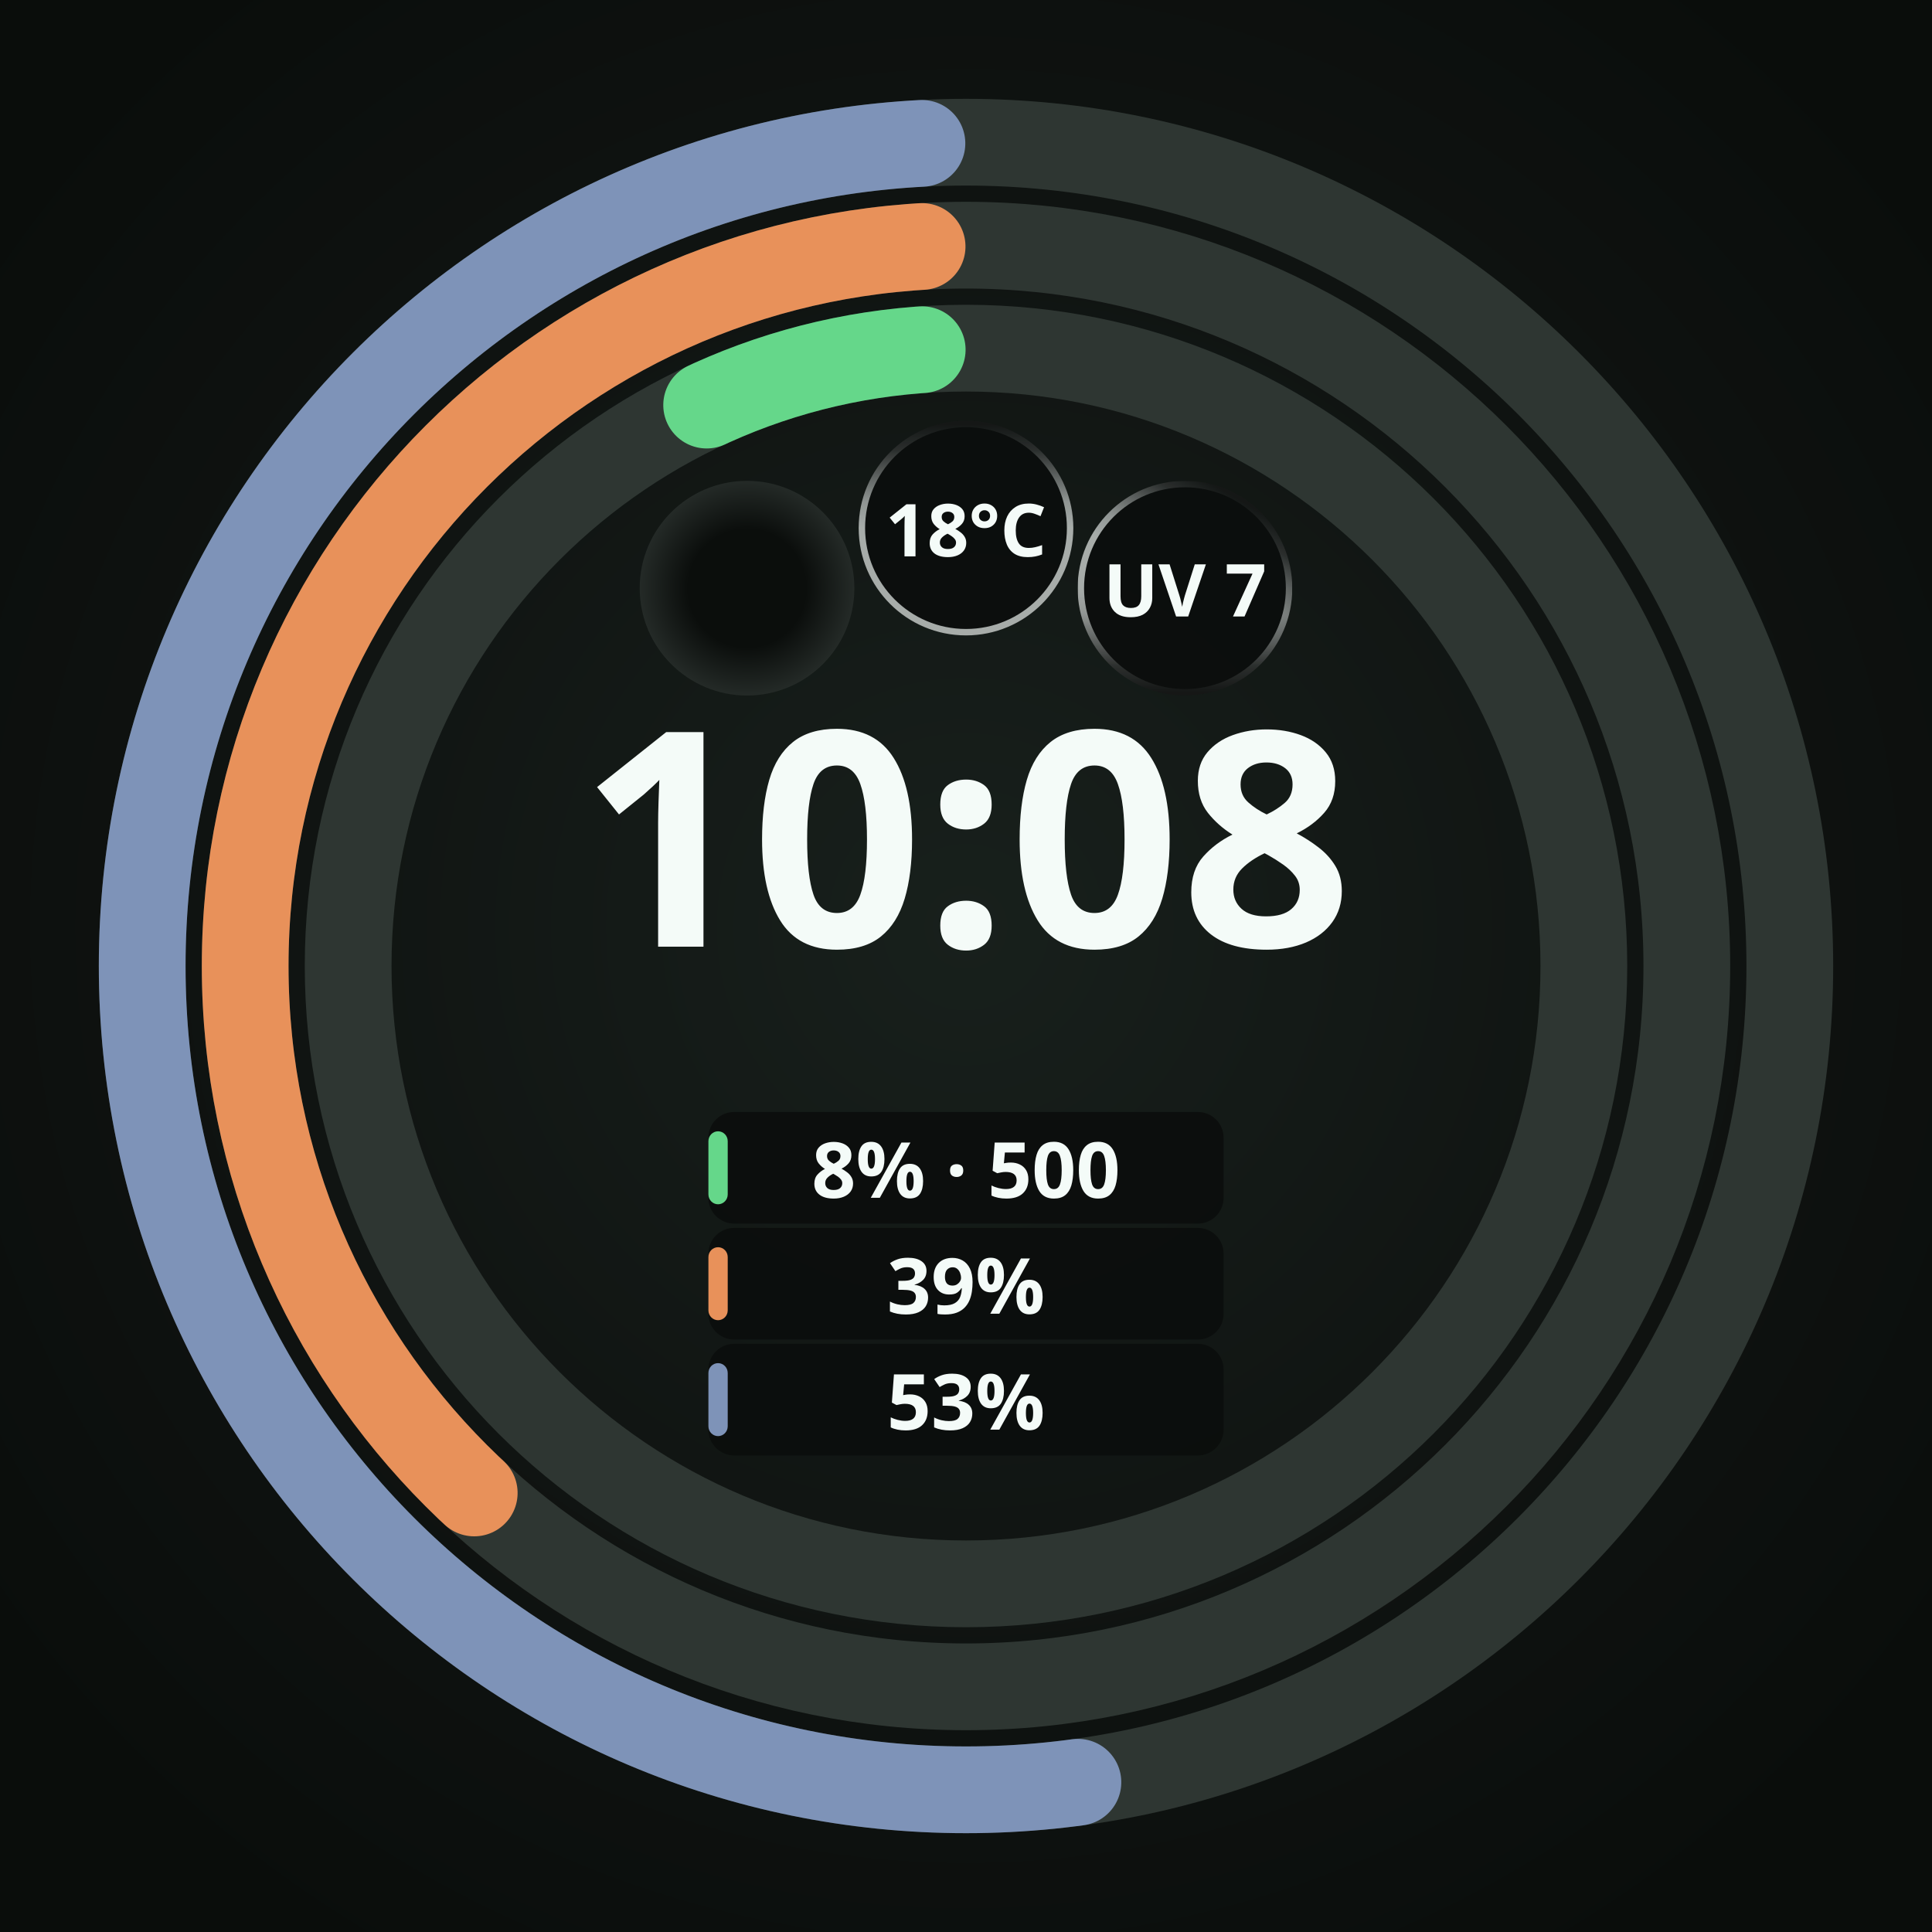
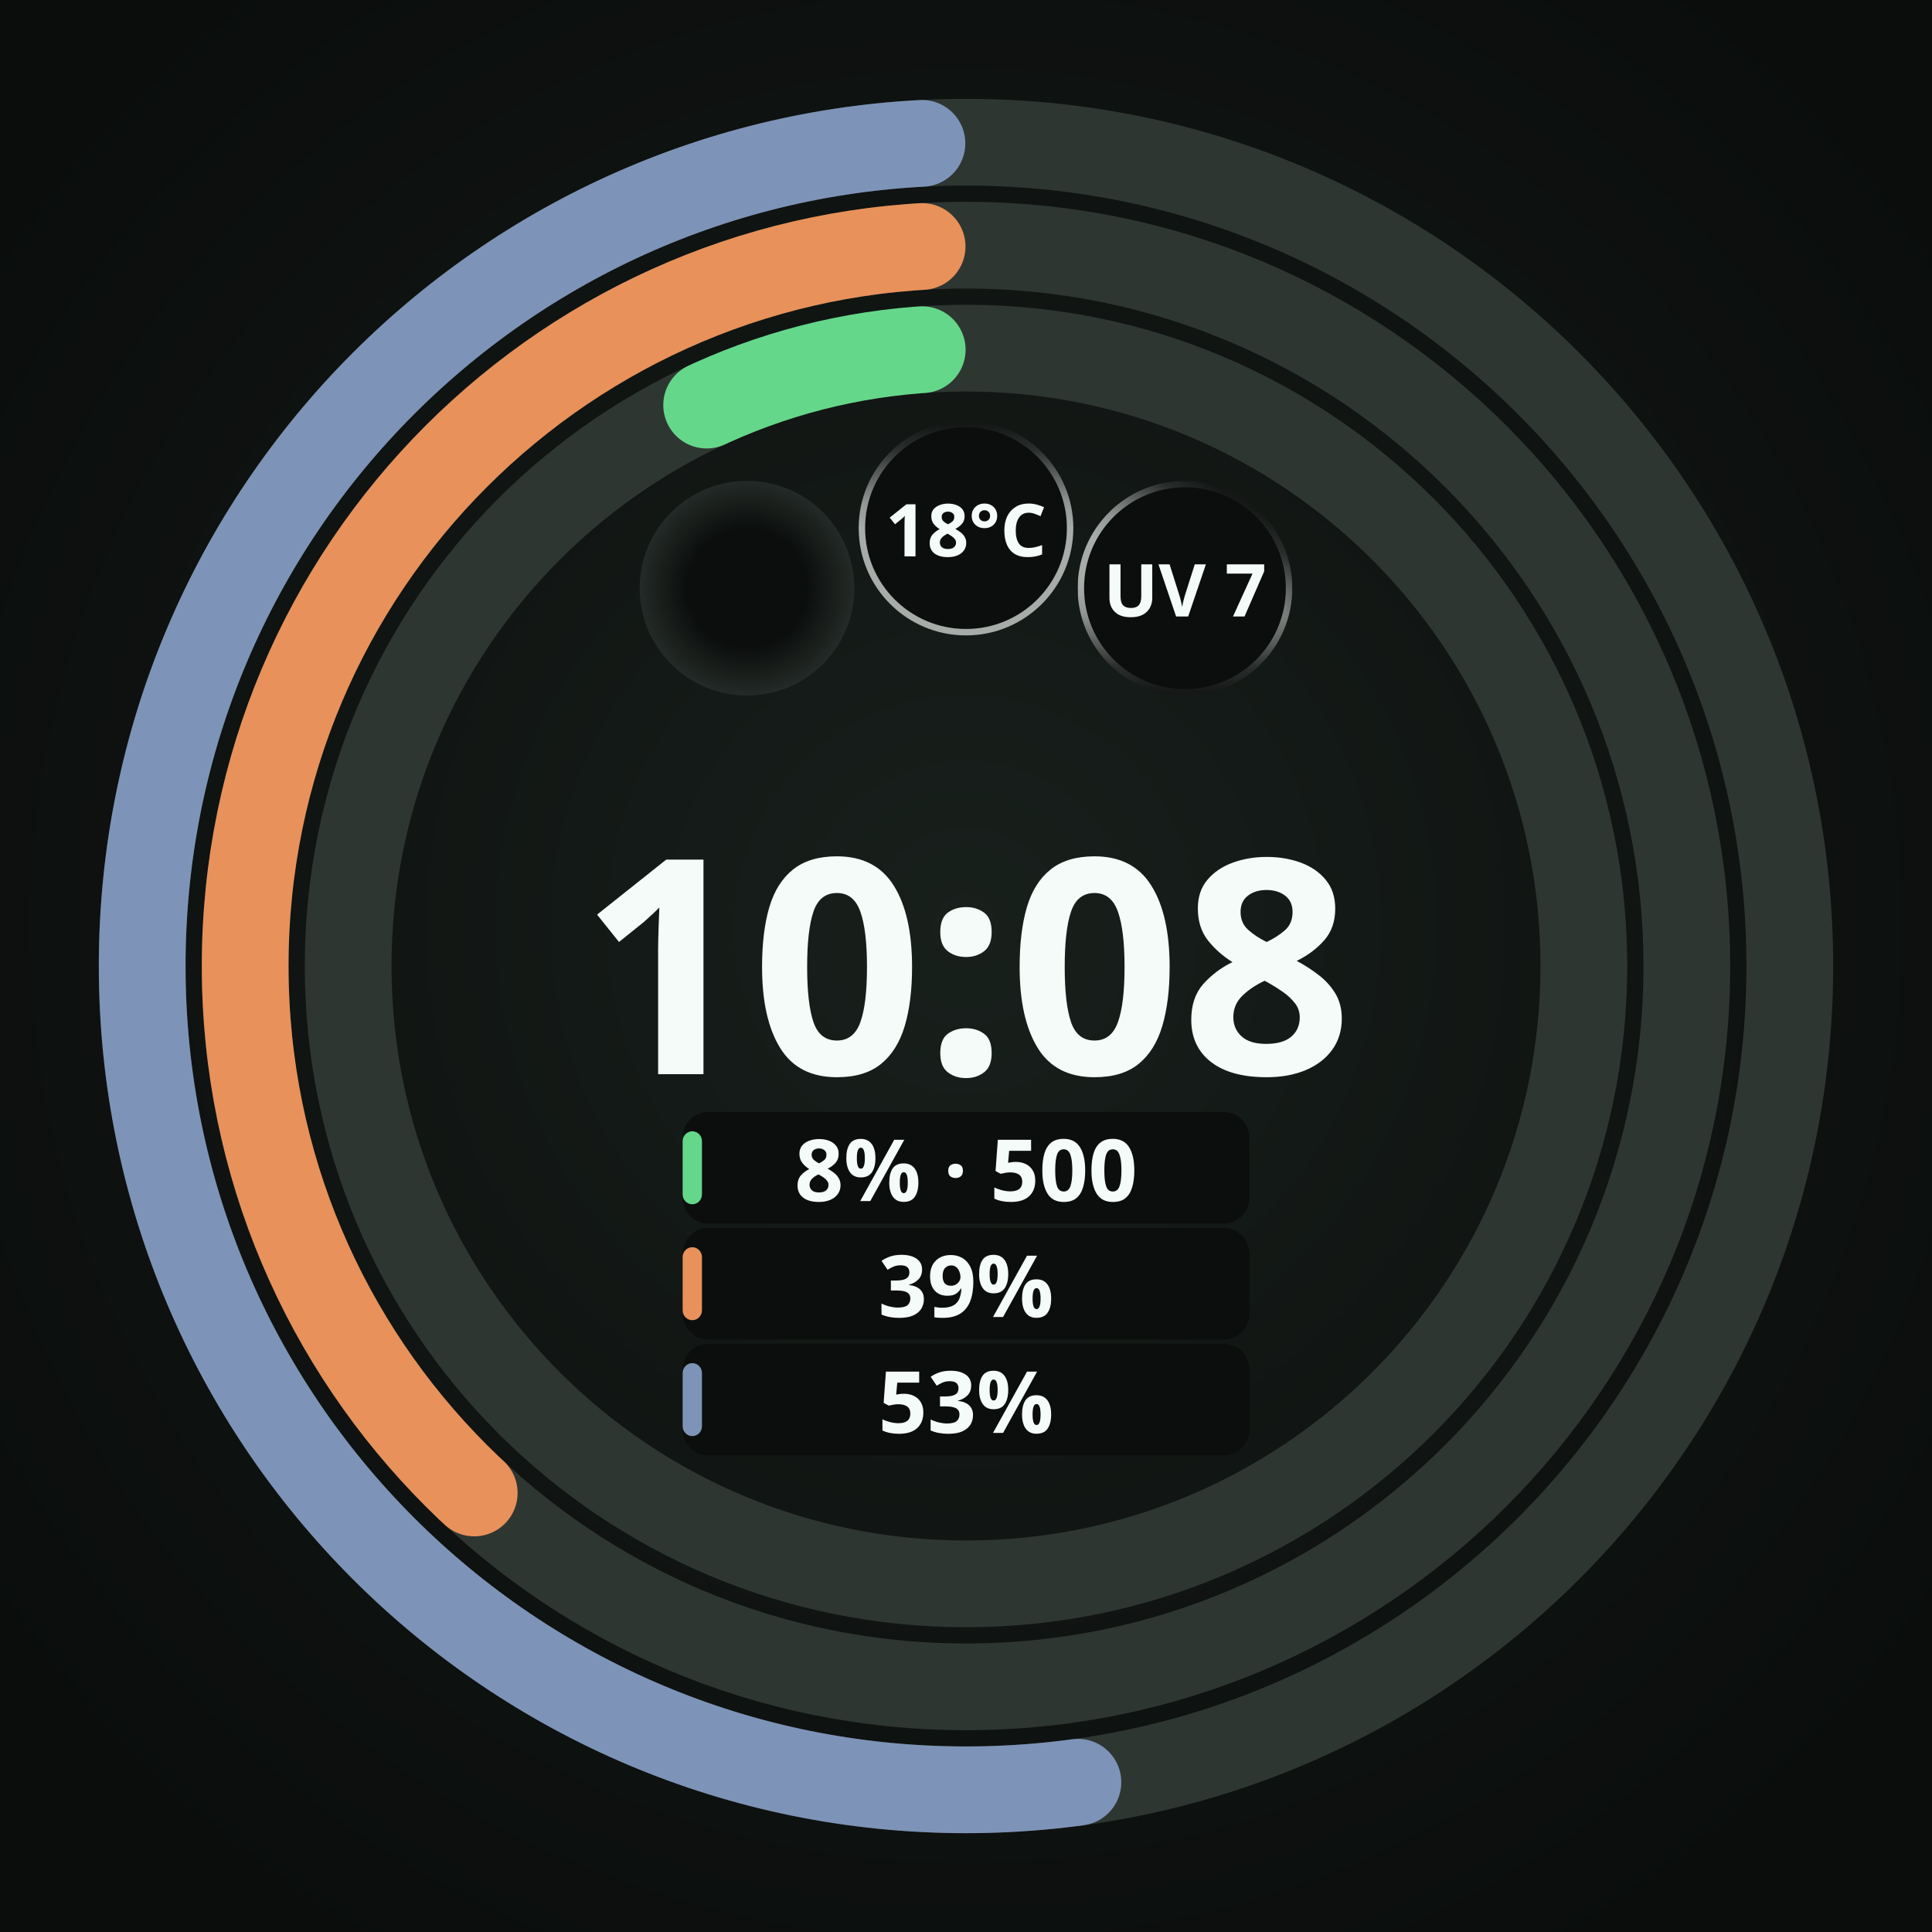
<svg xmlns="http://www.w3.org/2000/svg" width="450" height="450" viewBox="0 0 450 450" role="img" aria-label="Round · 3 providers · cleared upper cell">
  <defs>
    <radialGradient id="lift" cx="50%" cy="48%" r="62%">
      <stop offset="0%" stop-color="#18201C" />
      <stop offset="55%" stop-color="#101412" />
      <stop offset="100%" stop-color="#0A0D0B" />
    </radialGradient>
    <radialGradient id="cellRecess" cx="50%" cy="50%" r="50%">
      <stop offset="0%" stop-color="#0B0E0C" />
      <stop offset="55%" stop-color="#0B0E0C" />
      <stop offset="100%" stop-color="#242A27" />
    </radialGradient>
  </defs>
  <rect width="450" height="450" fill="url(#lift)" />
  <circle cx="225" cy="225" r="143.91" fill="none" stroke="#2E3632" stroke-width="20.205" />
  <circle cx="225" cy="225" r="143.91" fill="none" stroke="#65D78A" stroke-width="20.205" stroke-linecap="round" stroke-dasharray="52.13 904.21" stroke-dashoffset="-841.98" transform="rotate(-90 225 225)" />
  <circle cx="225" cy="225" r="167.895" fill="none" stroke="#2E3632" stroke-width="20.205" />
  <circle cx="225" cy="225" r="167.895" fill="none" stroke="#E8915A" stroke-width="20.205" stroke-linecap="round" stroke-dasharray="391.21 1054.92" stroke-dashoffset="-653.60" transform="rotate(-90 225 225)" />
  <circle cx="225" cy="225" r="191.88" fill="none" stroke="#2E3632" stroke-width="20.205" />
  <circle cx="225" cy="225" r="191.88" fill="none" stroke="#7E93B8" stroke-width="20.205" stroke-linecap="round" stroke-dasharray="618.77 1205.62" stroke-dashoffset="-576.74" transform="rotate(-90 225 225)" />
  <circle cx="174.0" cy="137.0" r="25.0" fill="url(#cellRecess)" />
  <circle cx="225.0" cy="123.0" r="25.0" fill="#0B0E0C" fill-opacity="0.92" />
  <defs>
    <linearGradient id="cellRing1" gradientUnits="userSpaceOnUse" x1="225" y1="147.25" x2="225" y2="98.75">
      <stop offset="0" stop-color="#F4FBF8" stop-opacity="0.667" />
      <stop offset="0.5" stop-color="#F4FBF8" stop-opacity="0.667" />
      <stop offset="0.625" stop-color="#F4FBF8" stop-opacity="0.569" />
      <stop offset="0.75" stop-color="#F4FBF8" stop-opacity="0.353" />
      <stop offset="0.875" stop-color="#F4FBF8" stop-opacity="0.137" />
      <stop offset="1" stop-color="#F4FBF8" stop-opacity="0.039" />
    </linearGradient>
  </defs>
  <circle cx="225.0" cy="123.0" r="24.25" fill="none" stroke="url(#cellRing1)" stroke-width="1.50" stroke-opacity="1" />
  <text x="225.0" y="123.0" text-anchor="middle" dominant-baseline="central" font-family="Noto Sans, sans-serif" font-size="17.0" font-weight="700" fill="#F4FBF8" fill-opacity="1">18°C</text>
  <circle cx="276.0" cy="137.0" r="25.0" fill="#0B0E0C" fill-opacity="0.92" />
  <defs>
    <linearGradient id="cellRing2" gradientUnits="userSpaceOnUse" x1="263.84" y1="157.981" x2="288.16" y2="116.019">
      <stop offset="0" stop-color="#F4FBF8" stop-opacity="0.667" />
      <stop offset="0.5" stop-color="#F4FBF8" stop-opacity="0.667" />
      <stop offset="0.625" stop-color="#F4FBF8" stop-opacity="0.569" />
      <stop offset="0.75" stop-color="#F4FBF8" stop-opacity="0.353" />
      <stop offset="0.875" stop-color="#F4FBF8" stop-opacity="0.137" />
      <stop offset="1" stop-color="#F4FBF8" stop-opacity="0.039" />
    </linearGradient>
    <linearGradient id="cellBottom2" gradientUnits="userSpaceOnUse" x1="276" y1="112.75" x2="276" y2="161.25">
      <stop offset="0" stop-color="white" stop-opacity="1" />
      <stop offset="0.5" stop-color="white" stop-opacity="1" />
      <stop offset="0.625" stop-color="white" stop-opacity="0.855" />
      <stop offset="0.75" stop-color="white" stop-opacity="0.529" />
      <stop offset="0.875" stop-color="white" stop-opacity="0.208" />
      <stop offset="1" stop-color="white" stop-opacity="0.059" />
    </linearGradient>
    <mask id="cellBottomMask2" maskUnits="userSpaceOnUse" x="251" y="112" width="50" height="50">
      <rect x="251" y="112" width="50" height="50" fill="url(#cellBottom2)" />
    </mask>
  </defs>
  <circle cx="276.0" cy="137.0" r="24.25" fill="none" stroke="url(#cellRing2)" stroke-width="1.50" stroke-opacity="1" mask="url(#cellBottomMask2)" />
  <text x="276.0" y="137.0" text-anchor="middle" dominant-baseline="central" font-family="Noto Sans, sans-serif" font-size="17.0" font-weight="700" fill="#F4FBF8" fill-opacity="1">UV 7</text>
-   <text x="225" y="220.5" text-anchor="middle" font-family="Noto Sans, sans-serif" font-size="70.0" font-weight="700" fill="#F4FBF8">10:08</text>
-   <rect x="165.0" y="259.0" width="120.0" height="26.0" rx="6.0" fill="#0B0E0C" fill-opacity="0.92" />
-   <rect x="165.0" y="263.5" width="4.5" height="17.0" rx="2.3" fill="#65D78A" />
-   <text x="225.0" y="272.0" text-anchor="middle" dominant-baseline="central" font-family="Noto Sans, sans-serif" font-size="18.0" font-weight="700" fill="#F4FBF8">8% · 500</text>
-   <rect x="165.0" y="286.0" width="120.0" height="26.0" rx="6.0" fill="#0B0E0C" fill-opacity="0.92" />
-   <rect x="165.0" y="290.5" width="4.5" height="17.0" rx="2.3" fill="#E8915A" />
-   <text x="225.0" y="299.0" text-anchor="middle" dominant-baseline="central" font-family="Noto Sans, sans-serif" font-size="18.0" font-weight="700" fill="#F4FBF8">39%</text>
-   <rect x="165.0" y="313.0" width="120.0" height="26.0" rx="6.0" fill="#0B0E0C" fill-opacity="0.92" />
-   <rect x="165.0" y="317.5" width="4.5" height="17.0" rx="2.3" fill="#7E93B8" />
-   <text x="225.0" y="326.0" text-anchor="middle" dominant-baseline="central" font-family="Noto Sans, sans-serif" font-size="18.0" font-weight="700" fill="#F4FBF8">53%</text>
+   <text x="225" y="250.2" text-anchor="middle" font-family="Noto Sans, sans-serif" font-size="70.0" font-weight="700" fill="#F4FBF8">10:08</text>
+   <rect x="159.0" y="259.0" width="132.0" height="26.0" rx="6.0" fill="#0B0E0C" fill-opacity="0.92" />
+   <rect x="159.0" y="263.5" width="4.5" height="17.0" rx="2.3" fill="#65D78A" />
+   <text x="225.0" y="272.0" text-anchor="middle" dominant-baseline="central" font-family="Noto Sans, sans-serif" font-size="20.0" font-weight="700" fill="#F4FBF8">8% · 500</text>
+   <rect x="159.0" y="286.0" width="132.0" height="26.0" rx="6.0" fill="#0B0E0C" fill-opacity="0.92" />
+   <rect x="159.0" y="290.5" width="4.5" height="17.0" rx="2.3" fill="#E8915A" />
+   <text x="225.0" y="299.0" text-anchor="middle" dominant-baseline="central" font-family="Noto Sans, sans-serif" font-size="20.0" font-weight="700" fill="#F4FBF8">39%</text>
+   <rect x="159.0" y="313.0" width="132.0" height="26.0" rx="6.0" fill="#0B0E0C" fill-opacity="0.92" />
+   <rect x="159.0" y="317.5" width="4.5" height="17.0" rx="2.3" fill="#7E93B8" />
+   <text x="225.0" y="326.0" text-anchor="middle" dominant-baseline="central" font-family="Noto Sans, sans-serif" font-size="20.0" font-weight="700" fill="#F4FBF8">53%</text>
</svg>
